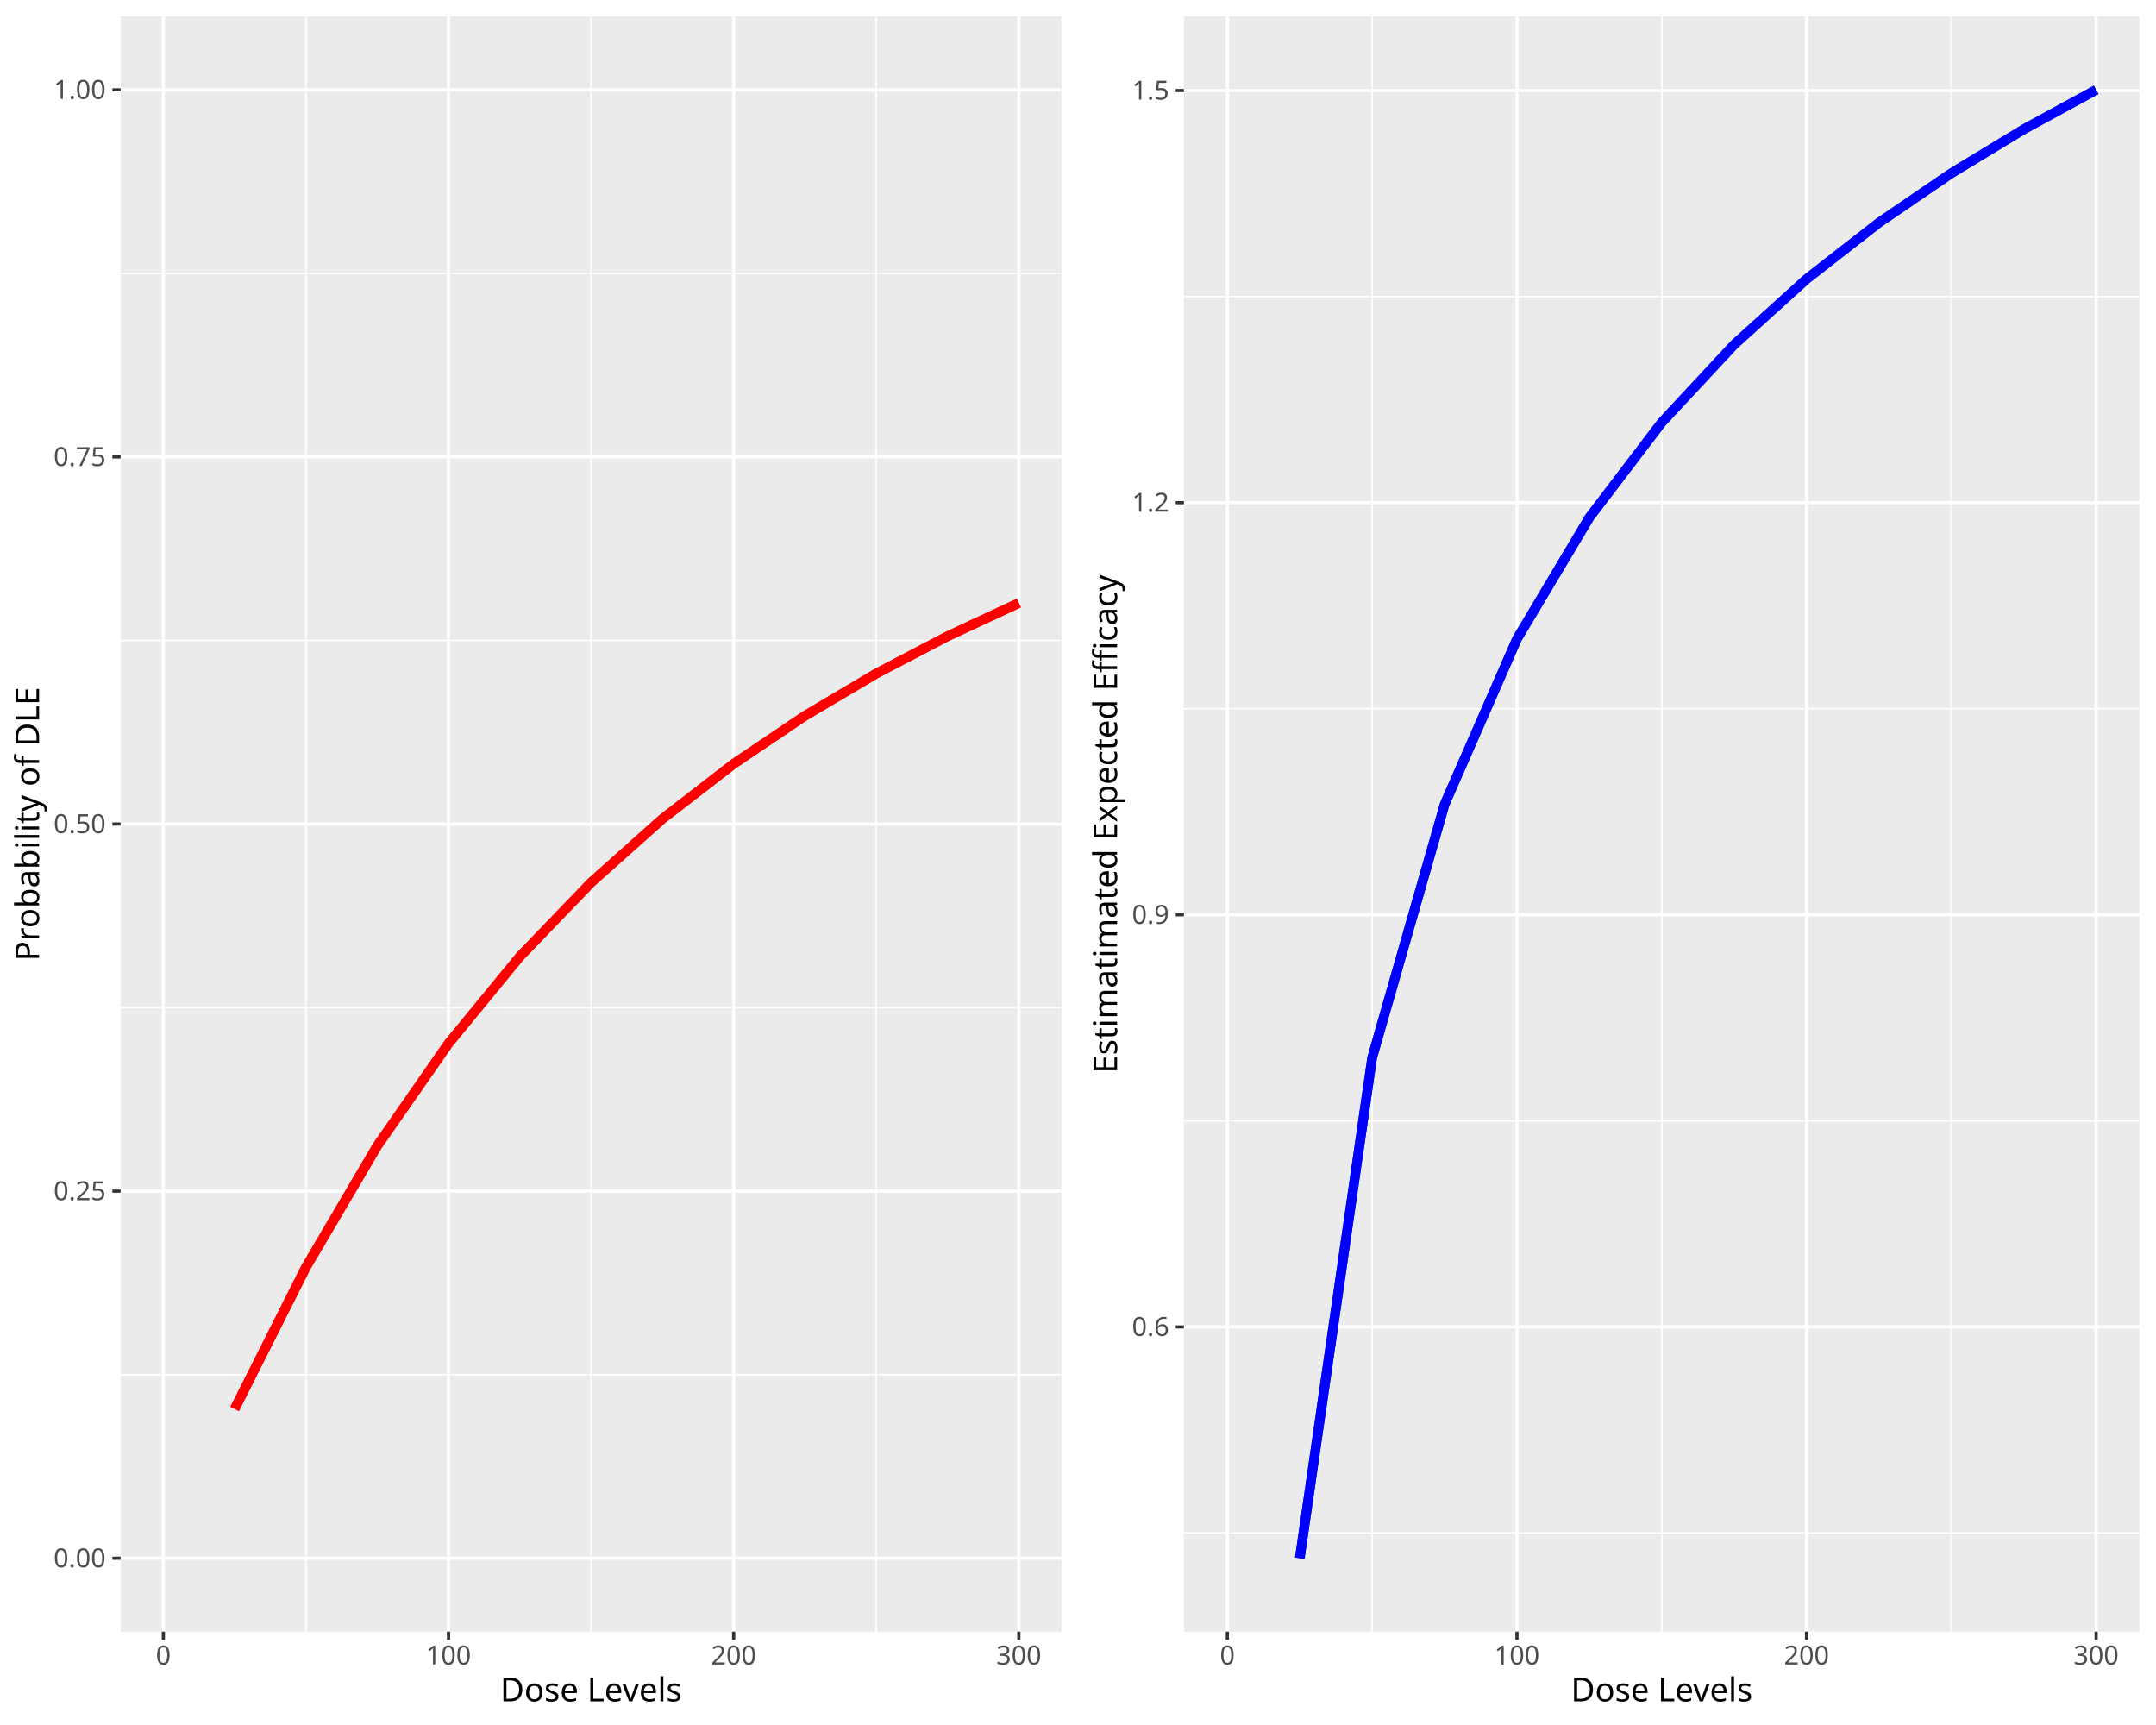
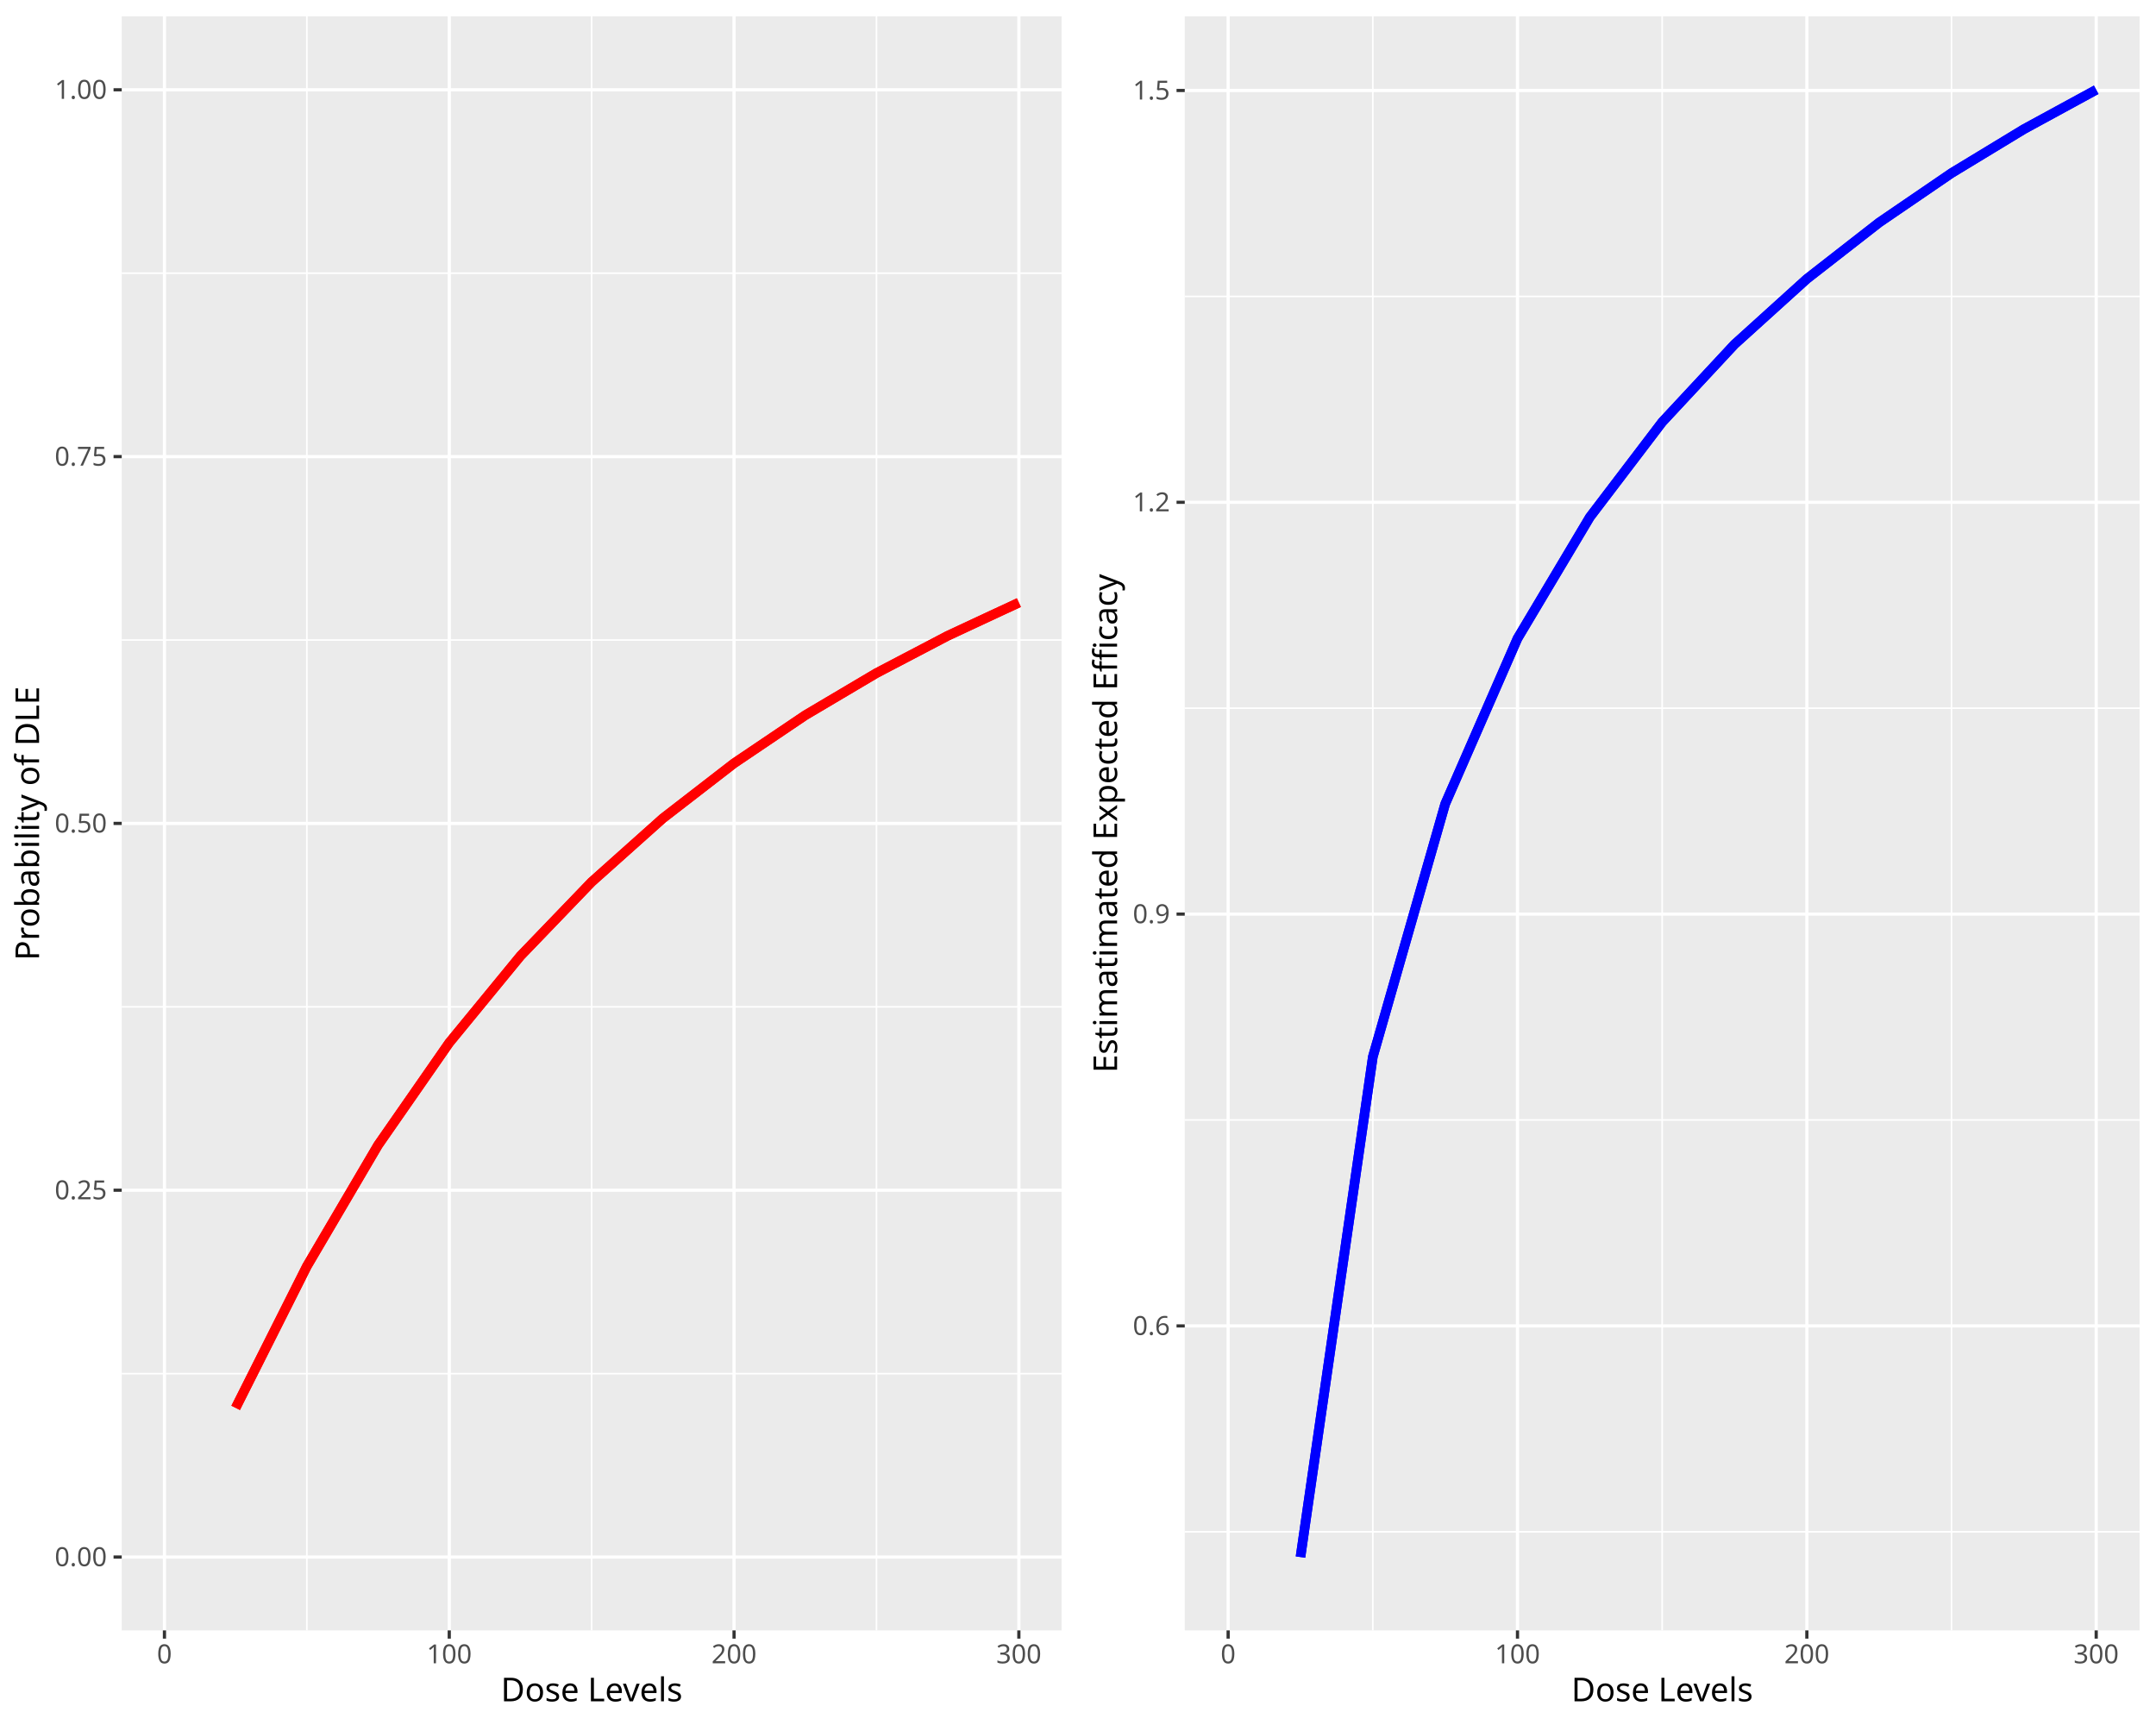
<svg xmlns="http://www.w3.org/2000/svg" class="svglite" data-engine-version="2.0" width="720.00pt" height="576.00pt" viewBox="0 0 720.00 576.00">
  <defs>
    <style type="text/css">
    .svglite line, .svglite polyline, .svglite polygon, .svglite path, .svglite rect, .svglite circle {
      fill: none;
      stroke: #000000;
      stroke-linecap: round;
      stroke-linejoin: round;
      stroke-miterlimit: 10.00;
    }
  </style>
  </defs>
  <rect width="100%" height="100%" style="stroke: none; fill: #FFFFFF;" />
  <defs>
    <clipPath id="cpMC4wMHw3MjAuMDB8MC4wMHw1NzYuMDA=">
      <rect x="0.00" y="0.00" width="720.00" height="576.00" />
    </clipPath>
  </defs>
  <g clip-path="url(#cpMC4wMHw3MjAuMDB8MC4wMHw1NzYuMDA=)">
</g>
  <defs>
    <clipPath id="cpMC4wMHwzNjAuMDB8MC4wMHw1NzYuMDA=">
-       <rect x="0.00" y="0.00" width="360.00" height="576.00" />
+       <rect x="0" y="0.00" width="360.00" height="576.00" />
    </clipPath>
  </defs>
  <g clip-path="url(#cpMC4wMHwzNjAuMDB8MC4wMHw1NzYuMDA=)">
-     <rect x="0.00" y="0.00" width="360.00" height="576.00" style="stroke-width: 1.07; stroke: #FFFFFF; fill: #FFFFFF;" />
+     <rect x="0" y="0.00" width="360.00" height="576.00" style="stroke-width: 1.07; stroke: #FFFFFF; fill: #FFFFFF;" />
  </g>
  <g clip-path="url(#cpMC4wMHw3MjAuMDB8MC4wMHw1NzYuMDA=)">
</g>
  <defs>
-     <clipPath id="cpNDAuMjd8MzU0LjUyfDUuNDh8NTQ0Ljgy">
-       <rect x="40.27" y="5.48" width="314.25" height="539.34" />
+     <clipPath id="cpNDAuNjV8MzU0LjUyfDUuNDh8NTQ0LjQy">
+       <rect x="40.65" y="5.48" width="313.87" height="538.94" />
    </clipPath>
  </defs>
-   <g clip-path="url(#cpNDAuMjd8MzU0LjUyfDUuNDh8NTQ0Ljgy)">
-     <rect x="40.27" y="5.48" width="314.25" height="539.34" style="stroke-width: 1.07; stroke: none; fill: #EBEBEB;" />
-     <polyline points="40.27,459.02 354.52,459.02 " style="stroke-width: 0.53; stroke: #FFFFFF; stroke-linecap: butt;" />
-     <polyline points="40.27,336.44 354.52,336.44 " style="stroke-width: 0.53; stroke: #FFFFFF; stroke-linecap: butt;" />
-     <polyline points="40.27,213.86 354.52,213.86 " style="stroke-width: 0.53; stroke: #FFFFFF; stroke-linecap: butt;" />
-     <polyline points="40.27,91.28 354.52,91.28 " style="stroke-width: 0.53; stroke: #FFFFFF; stroke-linecap: butt;" />
-     <polyline points="102.17,544.82 102.17,5.48 " style="stroke-width: 0.53; stroke: #FFFFFF; stroke-linecap: butt;" />
-     <polyline points="197.39,544.82 197.39,5.48 " style="stroke-width: 0.53; stroke: #FFFFFF; stroke-linecap: butt;" />
-     <polyline points="292.62,544.82 292.62,5.48 " style="stroke-width: 0.53; stroke: #FFFFFF; stroke-linecap: butt;" />
-     <polyline points="40.27,520.31 354.52,520.31 " style="stroke-width: 1.07; stroke: #FFFFFF; stroke-linecap: butt;" />
-     <polyline points="40.27,397.73 354.52,397.73 " style="stroke-width: 1.07; stroke: #FFFFFF; stroke-linecap: butt;" />
-     <polyline points="40.27,275.15 354.52,275.15 " style="stroke-width: 1.07; stroke: #FFFFFF; stroke-linecap: butt;" />
-     <polyline points="40.27,152.57 354.52,152.57 " style="stroke-width: 1.07; stroke: #FFFFFF; stroke-linecap: butt;" />
-     <polyline points="40.27,30.00 354.52,30.00 " style="stroke-width: 1.07; stroke: #FFFFFF; stroke-linecap: butt;" />
-     <polyline points="54.55,544.82 54.55,5.48 " style="stroke-width: 1.07; stroke: #FFFFFF; stroke-linecap: butt;" />
-     <polyline points="149.78,544.82 149.78,5.48 " style="stroke-width: 1.07; stroke: #FFFFFF; stroke-linecap: butt;" />
-     <polyline points="245.01,544.82 245.01,5.48 " style="stroke-width: 1.07; stroke: #FFFFFF; stroke-linecap: butt;" />
-     <polyline points="340.24,544.82 340.24,5.48 " style="stroke-width: 1.07; stroke: #FFFFFF; stroke-linecap: butt;" />
-     <polyline points="78.36,470.45 102.17,423.14 125.97,382.66 149.78,348.44 173.59,319.43 197.39,294.70 221.20,273.45 245.01,255.06 268.82,239.01 292.62,224.91 316.43,212.45 340.24,201.37 " style="stroke-width: 3.20; stroke: #FF0000; stroke-linecap: butt;" />
-     <polyline points="78.36,470.45 102.17,423.14 125.97,382.66 149.78,348.44 173.59,319.43 197.39,294.70 221.20,273.45 245.01,255.06 268.82,239.01 292.62,224.91 316.43,212.45 340.24,201.37 " style="stroke-width: 3.20; stroke: #FF0000; stroke-linecap: butt;" />
+   <g clip-path="url(#cpNDAuNjV8MzU0LjUyfDUuNDh8NTQ0LjQy)">
+     <rect x="40.65" y="5.48" width="313.87" height="538.94" style="stroke-width: 1.07; stroke: none; fill: #EBEBEB;" />
+     <polyline points="40.65,458.68 354.52,458.68 " style="stroke-width: 0.53; stroke: #FFFFFF; stroke-linecap: butt;" />
+     <polyline points="40.65,336.19 354.52,336.19 " style="stroke-width: 0.53; stroke: #FFFFFF; stroke-linecap: butt;" />
+     <polyline points="40.65,213.71 354.52,213.71 " style="stroke-width: 0.53; stroke: #FFFFFF; stroke-linecap: butt;" />
+     <polyline points="40.65,91.22 354.52,91.22 " style="stroke-width: 0.53; stroke: #FFFFFF; stroke-linecap: butt;" />
+     <polyline points="102.48,544.42 102.48,5.48 " style="stroke-width: 0.53; stroke: #FFFFFF; stroke-linecap: butt;" />
+     <polyline points="197.59,544.42 197.59,5.48 " style="stroke-width: 0.53; stroke: #FFFFFF; stroke-linecap: butt;" />
+     <polyline points="292.70,544.42 292.70,5.48 " style="stroke-width: 0.53; stroke: #FFFFFF; stroke-linecap: butt;" />
+     <polyline points="40.65,519.92 354.52,519.92 " style="stroke-width: 1.07; stroke: #FFFFFF; stroke-linecap: butt;" />
+     <polyline points="40.65,397.43 354.52,397.43 " style="stroke-width: 1.07; stroke: #FFFFFF; stroke-linecap: butt;" />
+     <polyline points="40.65,274.95 354.52,274.95 " style="stroke-width: 1.07; stroke: #FFFFFF; stroke-linecap: butt;" />
+     <polyline points="40.65,152.46 354.52,152.46 " style="stroke-width: 1.07; stroke: #FFFFFF; stroke-linecap: butt;" />
+     <polyline points="40.65,29.98 354.52,29.98 " style="stroke-width: 1.07; stroke: #FFFFFF; stroke-linecap: butt;" />
+     <polyline points="54.92,544.42 54.92,5.48 " style="stroke-width: 1.07; stroke: #FFFFFF; stroke-linecap: butt;" />
+     <polyline points="150.03,544.42 150.03,5.48 " style="stroke-width: 1.07; stroke: #FFFFFF; stroke-linecap: butt;" />
+     <polyline points="245.14,544.42 245.14,5.48 " style="stroke-width: 1.07; stroke: #FFFFFF; stroke-linecap: butt;" />
+     <polyline points="340.25,544.42 340.25,5.48 " style="stroke-width: 1.07; stroke: #FFFFFF; stroke-linecap: butt;" />
+     <polyline points="78.70,470.10 102.48,422.82 126.25,382.38 150.03,348.18 173.81,319.20 197.59,294.49 221.37,273.25 245.14,254.87 268.92,238.83 292.70,224.75 316.48,212.30 340.25,201.22 " style="stroke-width: 3.20; stroke: #FF0000; stroke-linecap: butt;" />
+     <polyline points="78.70,470.10 102.48,422.82 126.25,382.38 150.03,348.18 173.81,319.20 197.59,294.49 221.37,273.25 245.14,254.87 268.92,238.83 292.70,224.75 316.48,212.30 340.25,201.22 " style="stroke-width: 3.20; stroke: #FF0000; stroke-linecap: butt;" />
  </g>
  <g clip-path="url(#cpMC4wMHw3MjAuMDB8MC4wMHw1NzYuMDA=)">
-     <text x="35.34" y="523.34" text-anchor="end" style="font-size: 8.80px; fill: #4D4D4D; font-family: sans;" textLength="17.13px" lengthAdjust="spacingAndGlyphs">0.00</text>
-     <text x="35.34" y="400.76" text-anchor="end" style="font-size: 8.80px; fill: #4D4D4D; font-family: sans;" textLength="17.13px" lengthAdjust="spacingAndGlyphs">0.25</text>
-     <text x="35.34" y="278.18" text-anchor="end" style="font-size: 8.80px; fill: #4D4D4D; font-family: sans;" textLength="17.13px" lengthAdjust="spacingAndGlyphs">0.50</text>
-     <text x="35.34" y="155.60" text-anchor="end" style="font-size: 8.80px; fill: #4D4D4D; font-family: sans;" textLength="17.13px" lengthAdjust="spacingAndGlyphs">0.75</text>
-     <text x="35.34" y="33.02" text-anchor="end" style="font-size: 8.80px; fill: #4D4D4D; font-family: sans;" textLength="17.13px" lengthAdjust="spacingAndGlyphs">1.00</text>
-     <polyline points="37.53,520.31 40.27,520.31 " style="stroke-width: 1.07; stroke: #333333; stroke-linecap: butt;" />
-     <polyline points="37.53,397.73 40.27,397.73 " style="stroke-width: 1.07; stroke: #333333; stroke-linecap: butt;" />
-     <polyline points="37.53,275.15 40.27,275.15 " style="stroke-width: 1.07; stroke: #333333; stroke-linecap: butt;" />
-     <polyline points="37.53,152.57 40.27,152.57 " style="stroke-width: 1.07; stroke: #333333; stroke-linecap: butt;" />
-     <polyline points="37.53,30.00 40.27,30.00 " style="stroke-width: 1.07; stroke: #333333; stroke-linecap: butt;" />
-     <polyline points="54.55,547.56 54.55,544.82 " style="stroke-width: 1.07; stroke: #333333; stroke-linecap: butt;" />
-     <polyline points="149.78,547.56 149.78,544.82 " style="stroke-width: 1.07; stroke: #333333; stroke-linecap: butt;" />
-     <polyline points="245.01,547.56 245.01,544.82 " style="stroke-width: 1.07; stroke: #333333; stroke-linecap: butt;" />
-     <polyline points="340.24,547.56 340.24,544.82 " style="stroke-width: 1.07; stroke: #333333; stroke-linecap: butt;" />
-     <text x="54.55" y="555.81" text-anchor="middle" style="font-size: 8.80px; fill: #4D4D4D; font-family: sans;" textLength="4.89px" lengthAdjust="spacingAndGlyphs">0</text>
-     <text x="149.78" y="555.81" text-anchor="middle" style="font-size: 8.80px; fill: #4D4D4D; font-family: sans;" textLength="14.68px" lengthAdjust="spacingAndGlyphs">100</text>
-     <text x="245.01" y="555.81" text-anchor="middle" style="font-size: 8.80px; fill: #4D4D4D; font-family: sans;" textLength="14.68px" lengthAdjust="spacingAndGlyphs">200</text>
-     <text x="340.24" y="555.81" text-anchor="middle" style="font-size: 8.80px; fill: #4D4D4D; font-family: sans;" textLength="14.68px" lengthAdjust="spacingAndGlyphs">300</text>
-     <text x="197.39" y="568.10" text-anchor="middle" style="font-size: 11.00px; font-family: sans;" textLength="60.55px" lengthAdjust="spacingAndGlyphs">Dose Levels</text>
-     <text transform="translate(13.05,275.15) rotate(-90)" text-anchor="middle" style="font-size: 11.00px; font-family: sans;" textLength="88.05px" lengthAdjust="spacingAndGlyphs">Probability of DLE</text>
+     <text x="35.72" y="522.95" text-anchor="end" style="font-size: 8.80px; fill: #4D4D4D; font-family: sans;" textLength="17.13px" lengthAdjust="spacingAndGlyphs">0.00</text>
+     <text x="35.72" y="400.46" text-anchor="end" style="font-size: 8.80px; fill: #4D4D4D; font-family: sans;" textLength="17.13px" lengthAdjust="spacingAndGlyphs">0.25</text>
+     <text x="35.72" y="277.98" text-anchor="end" style="font-size: 8.80px; fill: #4D4D4D; font-family: sans;" textLength="17.13px" lengthAdjust="spacingAndGlyphs">0.50</text>
+     <text x="35.72" y="155.49" text-anchor="end" style="font-size: 8.80px; fill: #4D4D4D; font-family: sans;" textLength="17.13px" lengthAdjust="spacingAndGlyphs">0.75</text>
+     <text x="35.72" y="33.00" text-anchor="end" style="font-size: 8.80px; fill: #4D4D4D; font-family: sans;" textLength="17.13px" lengthAdjust="spacingAndGlyphs">1.00</text>
+     <polyline points="37.92,519.92 40.65,519.92 " style="stroke-width: 1.07; stroke: #333333; stroke-linecap: butt;" />
+     <polyline points="37.92,397.43 40.65,397.43 " style="stroke-width: 1.07; stroke: #333333; stroke-linecap: butt;" />
+     <polyline points="37.92,274.95 40.65,274.95 " style="stroke-width: 1.07; stroke: #333333; stroke-linecap: butt;" />
+     <polyline points="37.92,152.46 40.65,152.46 " style="stroke-width: 1.07; stroke: #333333; stroke-linecap: butt;" />
+     <polyline points="37.92,29.98 40.65,29.98 " style="stroke-width: 1.07; stroke: #333333; stroke-linecap: butt;" />
+     <polyline points="54.92,547.16 54.92,544.42 " style="stroke-width: 1.07; stroke: #333333; stroke-linecap: butt;" />
+     <polyline points="150.03,547.16 150.03,544.42 " style="stroke-width: 1.07; stroke: #333333; stroke-linecap: butt;" />
+     <polyline points="245.14,547.16 245.14,544.42 " style="stroke-width: 1.07; stroke: #333333; stroke-linecap: butt;" />
+     <polyline points="340.25,547.16 340.25,544.42 " style="stroke-width: 1.07; stroke: #333333; stroke-linecap: butt;" />
+     <text x="54.92" y="555.40" text-anchor="middle" style="font-size: 8.80px; fill: #4D4D4D; font-family: sans;" textLength="4.89px" lengthAdjust="spacingAndGlyphs">0</text>
+     <text x="150.03" y="555.40" text-anchor="middle" style="font-size: 8.80px; fill: #4D4D4D; font-family: sans;" textLength="14.68px" lengthAdjust="spacingAndGlyphs">100</text>
+     <text x="245.14" y="555.40" text-anchor="middle" style="font-size: 8.80px; fill: #4D4D4D; font-family: sans;" textLength="14.68px" lengthAdjust="spacingAndGlyphs">200</text>
+     <text x="340.25" y="555.40" text-anchor="middle" style="font-size: 8.80px; fill: #4D4D4D; font-family: sans;" textLength="14.68px" lengthAdjust="spacingAndGlyphs">300</text>
+     <text x="197.59" y="568.10" text-anchor="middle" style="font-size: 11.00px; font-family: sans;" textLength="60.55px" lengthAdjust="spacingAndGlyphs">Dose Levels</text>
+     <text transform="translate(13.05,274.95) rotate(-90)" text-anchor="middle" style="font-size: 11.00px; font-family: sans;" textLength="88.05px" lengthAdjust="spacingAndGlyphs">Probability of DLE</text>
  </g>
  <defs>
    <clipPath id="cpMzYwLjAwfDcyMC4wMHwwLjAwfDU3Ni4wMA==">
      <rect x="360.00" y="0.00" width="360.00" height="576.00" />
    </clipPath>
  </defs>
  <g clip-path="url(#cpMzYwLjAwfDcyMC4wMHwwLjAwfDU3Ni4wMA==)">
    <rect x="360.00" y="0.00" width="360.00" height="576.00" style="stroke-width: 1.07; stroke: #FFFFFF; fill: #FFFFFF;" />
  </g>
  <g clip-path="url(#cpMC4wMHw3MjAuMDB8MC4wMHw1NzYuMDA=)">
</g>
  <defs>
-     <clipPath id="cpMzk1LjM3fDcxNC41Mnw1LjQ4fDU0NC44Mg==">
-       <rect x="395.37" y="5.48" width="319.15" height="539.34" />
+     <clipPath id="cpMzk1LjY1fDcxNC41Mnw1LjQ4fDU0NC40Mg==">
+       <rect x="395.65" y="5.48" width="318.87" height="538.94" />
    </clipPath>
  </defs>
-   <g clip-path="url(#cpMzk1LjM3fDcxNC41Mnw1LjQ4fDU0NC44Mg==)">
-     <rect x="395.37" y="5.48" width="319.15" height="539.34" style="stroke-width: 1.07; stroke: none; fill: #EBEBEB;" />
-     <polyline points="395.37,511.87 714.52,511.87 " style="stroke-width: 0.53; stroke: #FFFFFF; stroke-linecap: butt;" />
-     <polyline points="395.37,374.26 714.52,374.26 " style="stroke-width: 0.53; stroke: #FFFFFF; stroke-linecap: butt;" />
-     <polyline points="395.37,236.65 714.52,236.65 " style="stroke-width: 0.53; stroke: #FFFFFF; stroke-linecap: butt;" />
-     <polyline points="395.37,99.04 714.52,99.04 " style="stroke-width: 0.53; stroke: #FFFFFF; stroke-linecap: butt;" />
-     <polyline points="458.24,544.82 458.24,5.48 " style="stroke-width: 0.53; stroke: #FFFFFF; stroke-linecap: butt;" />
-     <polyline points="554.95,544.82 554.95,5.48 " style="stroke-width: 0.53; stroke: #FFFFFF; stroke-linecap: butt;" />
-     <polyline points="651.66,544.82 651.66,5.48 " style="stroke-width: 0.53; stroke: #FFFFFF; stroke-linecap: butt;" />
-     <polyline points="395.37,443.07 714.52,443.07 " style="stroke-width: 1.07; stroke: #FFFFFF; stroke-linecap: butt;" />
-     <polyline points="395.37,305.45 714.52,305.45 " style="stroke-width: 1.07; stroke: #FFFFFF; stroke-linecap: butt;" />
-     <polyline points="395.37,167.84 714.52,167.84 " style="stroke-width: 1.07; stroke: #FFFFFF; stroke-linecap: butt;" />
-     <polyline points="395.37,30.23 714.52,30.23 " style="stroke-width: 1.07; stroke: #FFFFFF; stroke-linecap: butt;" />
-     <polyline points="409.88,544.82 409.88,5.48 " style="stroke-width: 1.07; stroke: #FFFFFF; stroke-linecap: butt;" />
-     <polyline points="506.59,544.82 506.59,5.48 " style="stroke-width: 1.07; stroke: #FFFFFF; stroke-linecap: butt;" />
-     <polyline points="603.30,544.82 603.30,5.48 " style="stroke-width: 1.07; stroke: #FFFFFF; stroke-linecap: butt;" />
-     <polyline points="700.01,544.82 700.01,5.48 " style="stroke-width: 1.07; stroke: #FFFFFF; stroke-linecap: butt;" />
-     <polyline points="434.06,520.31 458.24,353.16 482.41,268.64 506.59,213.36 530.77,172.81 554.95,141.04 579.13,115.07 603.30,93.19 627.48,74.35 651.66,57.84 675.84,43.17 700.01,30.00 " style="stroke-width: 3.20; stroke: #0000FF; stroke-linecap: butt;" />
-     <polyline points="434.06,520.31 458.24,353.16 482.41,268.64 506.59,213.36 530.77,172.81 554.95,141.04 579.13,115.07 603.30,93.19 627.48,74.35 651.66,57.84 675.84,43.17 700.01,30.00 " style="stroke-width: 3.20; stroke: #0000FF; stroke-linecap: butt;" />
+   <g clip-path="url(#cpMzk1LjY1fDcxNC41Mnw1LjQ4fDU0NC40Mg==)">
+     <rect x="395.65" y="5.48" width="318.87" height="538.94" style="stroke-width: 1.07; stroke: none; fill: #EBEBEB;" />
+     <polyline points="395.65,511.49 714.52,511.49 " style="stroke-width: 0.53; stroke: #FFFFFF; stroke-linecap: butt;" />
+     <polyline points="395.65,373.98 714.52,373.98 " style="stroke-width: 0.53; stroke: #FFFFFF; stroke-linecap: butt;" />
+     <polyline points="395.65,236.47 714.52,236.47 " style="stroke-width: 0.53; stroke: #FFFFFF; stroke-linecap: butt;" />
+     <polyline points="395.65,98.97 714.52,98.97 " style="stroke-width: 0.53; stroke: #FFFFFF; stroke-linecap: butt;" />
+     <polyline points="458.46,544.42 458.46,5.48 " style="stroke-width: 0.53; stroke: #FFFFFF; stroke-linecap: butt;" />
+     <polyline points="555.09,544.42 555.09,5.48 " style="stroke-width: 0.53; stroke: #FFFFFF; stroke-linecap: butt;" />
+     <polyline points="651.71,544.42 651.71,5.48 " style="stroke-width: 0.53; stroke: #FFFFFF; stroke-linecap: butt;" />
+     <polyline points="395.65,442.74 714.52,442.74 " style="stroke-width: 1.07; stroke: #FFFFFF; stroke-linecap: butt;" />
+     <polyline points="395.65,305.23 714.52,305.23 " style="stroke-width: 1.07; stroke: #FFFFFF; stroke-linecap: butt;" />
+     <polyline points="395.65,167.72 714.52,167.72 " style="stroke-width: 1.07; stroke: #FFFFFF; stroke-linecap: butt;" />
+     <polyline points="395.65,30.21 714.52,30.21 " style="stroke-width: 1.07; stroke: #FFFFFF; stroke-linecap: butt;" />
+     <polyline points="410.14,544.42 410.14,5.48 " style="stroke-width: 1.07; stroke: #FFFFFF; stroke-linecap: butt;" />
+     <polyline points="506.77,544.42 506.77,5.48 " style="stroke-width: 1.07; stroke: #FFFFFF; stroke-linecap: butt;" />
+     <polyline points="603.40,544.42 603.40,5.48 " style="stroke-width: 1.07; stroke: #FFFFFF; stroke-linecap: butt;" />
+     <polyline points="700.03,544.42 700.03,5.48 " style="stroke-width: 1.07; stroke: #FFFFFF; stroke-linecap: butt;" />
+     <polyline points="434.30,519.92 458.46,352.90 482.62,268.45 506.77,213.20 530.93,172.68 555.09,140.94 579.24,114.99 603.40,93.13 627.56,74.30 651.71,57.80 675.87,43.14 700.03,29.98 " style="stroke-width: 3.20; stroke: #0000FF; stroke-linecap: butt;" />
+     <polyline points="434.30,519.92 458.46,352.90 482.62,268.45 506.77,213.20 530.93,172.68 555.09,140.94 579.24,114.99 603.40,93.13 627.56,74.30 651.71,57.80 675.87,43.14 700.03,29.98 " style="stroke-width: 3.20; stroke: #0000FF; stroke-linecap: butt;" />
  </g>
  <g clip-path="url(#cpMC4wMHw3MjAuMDB8MC4wMHw1NzYuMDA=)">
-     <text x="390.44" y="446.09" text-anchor="end" style="font-size: 8.80px; fill: #4D4D4D; font-family: sans;" textLength="12.23px" lengthAdjust="spacingAndGlyphs">0.6</text>
-     <text x="390.44" y="308.48" text-anchor="end" style="font-size: 8.80px; fill: #4D4D4D; font-family: sans;" textLength="12.23px" lengthAdjust="spacingAndGlyphs">0.9</text>
-     <text x="390.44" y="170.87" text-anchor="end" style="font-size: 8.80px; fill: #4D4D4D; font-family: sans;" textLength="12.23px" lengthAdjust="spacingAndGlyphs">1.2</text>
-     <text x="390.44" y="33.26" text-anchor="end" style="font-size: 8.80px; fill: #4D4D4D; font-family: sans;" textLength="12.23px" lengthAdjust="spacingAndGlyphs">1.5</text>
-     <polyline points="392.63,443.07 395.37,443.07 " style="stroke-width: 1.07; stroke: #333333; stroke-linecap: butt;" />
-     <polyline points="392.63,305.45 395.37,305.45 " style="stroke-width: 1.07; stroke: #333333; stroke-linecap: butt;" />
-     <polyline points="392.63,167.84 395.37,167.84 " style="stroke-width: 1.07; stroke: #333333; stroke-linecap: butt;" />
-     <polyline points="392.63,30.23 395.37,30.23 " style="stroke-width: 1.07; stroke: #333333; stroke-linecap: butt;" />
-     <polyline points="409.88,547.56 409.88,544.82 " style="stroke-width: 1.07; stroke: #333333; stroke-linecap: butt;" />
-     <polyline points="506.59,547.56 506.59,544.82 " style="stroke-width: 1.07; stroke: #333333; stroke-linecap: butt;" />
-     <polyline points="603.30,547.56 603.30,544.82 " style="stroke-width: 1.07; stroke: #333333; stroke-linecap: butt;" />
-     <polyline points="700.01,547.56 700.01,544.82 " style="stroke-width: 1.07; stroke: #333333; stroke-linecap: butt;" />
-     <text x="409.88" y="555.81" text-anchor="middle" style="font-size: 8.80px; fill: #4D4D4D; font-family: sans;" textLength="4.89px" lengthAdjust="spacingAndGlyphs">0</text>
-     <text x="506.59" y="555.81" text-anchor="middle" style="font-size: 8.80px; fill: #4D4D4D; font-family: sans;" textLength="14.68px" lengthAdjust="spacingAndGlyphs">100</text>
-     <text x="603.30" y="555.81" text-anchor="middle" style="font-size: 8.80px; fill: #4D4D4D; font-family: sans;" textLength="14.68px" lengthAdjust="spacingAndGlyphs">200</text>
-     <text x="700.01" y="555.81" text-anchor="middle" style="font-size: 8.80px; fill: #4D4D4D; font-family: sans;" textLength="14.68px" lengthAdjust="spacingAndGlyphs">300</text>
-     <text x="554.95" y="568.10" text-anchor="middle" style="font-size: 11.00px; font-family: sans;" textLength="60.55px" lengthAdjust="spacingAndGlyphs">Dose Levels</text>
-     <text transform="translate(373.05,275.15) rotate(-90)" text-anchor="middle" style="font-size: 11.00px; font-family: sans;" textLength="160.21px" lengthAdjust="spacingAndGlyphs">Estimatimated Expected Efficacy</text>
+     <text x="390.72" y="445.76" text-anchor="end" style="font-size: 8.80px; fill: #4D4D4D; font-family: sans;" textLength="12.23px" lengthAdjust="spacingAndGlyphs">0.6</text>
+     <text x="390.72" y="308.26" text-anchor="end" style="font-size: 8.80px; fill: #4D4D4D; font-family: sans;" textLength="12.23px" lengthAdjust="spacingAndGlyphs">0.9</text>
+     <text x="390.72" y="170.75" text-anchor="end" style="font-size: 8.80px; fill: #4D4D4D; font-family: sans;" textLength="12.23px" lengthAdjust="spacingAndGlyphs">1.2</text>
+     <text x="390.72" y="33.24" text-anchor="end" style="font-size: 8.80px; fill: #4D4D4D; font-family: sans;" textLength="12.23px" lengthAdjust="spacingAndGlyphs">1.5</text>
+     <polyline points="392.91,442.74 395.65,442.74 " style="stroke-width: 1.07; stroke: #333333; stroke-linecap: butt;" />
+     <polyline points="392.91,305.23 395.65,305.23 " style="stroke-width: 1.07; stroke: #333333; stroke-linecap: butt;" />
+     <polyline points="392.91,167.72 395.65,167.72 " style="stroke-width: 1.07; stroke: #333333; stroke-linecap: butt;" />
+     <polyline points="392.91,30.21 395.65,30.21 " style="stroke-width: 1.07; stroke: #333333; stroke-linecap: butt;" />
+     <polyline points="410.14,547.16 410.14,544.42 " style="stroke-width: 1.07; stroke: #333333; stroke-linecap: butt;" />
+     <polyline points="506.77,547.16 506.77,544.42 " style="stroke-width: 1.07; stroke: #333333; stroke-linecap: butt;" />
+     <polyline points="603.40,547.16 603.40,544.42 " style="stroke-width: 1.07; stroke: #333333; stroke-linecap: butt;" />
+     <polyline points="700.03,547.16 700.03,544.42 " style="stroke-width: 1.07; stroke: #333333; stroke-linecap: butt;" />
+     <text x="410.14" y="555.40" text-anchor="middle" style="font-size: 8.80px; fill: #4D4D4D; font-family: sans;" textLength="4.89px" lengthAdjust="spacingAndGlyphs">0</text>
+     <text x="506.77" y="555.40" text-anchor="middle" style="font-size: 8.80px; fill: #4D4D4D; font-family: sans;" textLength="14.68px" lengthAdjust="spacingAndGlyphs">100</text>
+     <text x="603.40" y="555.40" text-anchor="middle" style="font-size: 8.80px; fill: #4D4D4D; font-family: sans;" textLength="14.68px" lengthAdjust="spacingAndGlyphs">200</text>
+     <text x="700.03" y="555.40" text-anchor="middle" style="font-size: 8.80px; fill: #4D4D4D; font-family: sans;" textLength="14.68px" lengthAdjust="spacingAndGlyphs">300</text>
+     <text x="555.09" y="568.10" text-anchor="middle" style="font-size: 11.00px; font-family: sans;" textLength="60.55px" lengthAdjust="spacingAndGlyphs">Dose Levels</text>
+     <text transform="translate(373.05,274.95) rotate(-90)" text-anchor="middle" style="font-size: 11.00px; font-family: sans;" textLength="160.21px" lengthAdjust="spacingAndGlyphs">Estimatimated Expected Efficacy</text>
  </g>
</svg>
